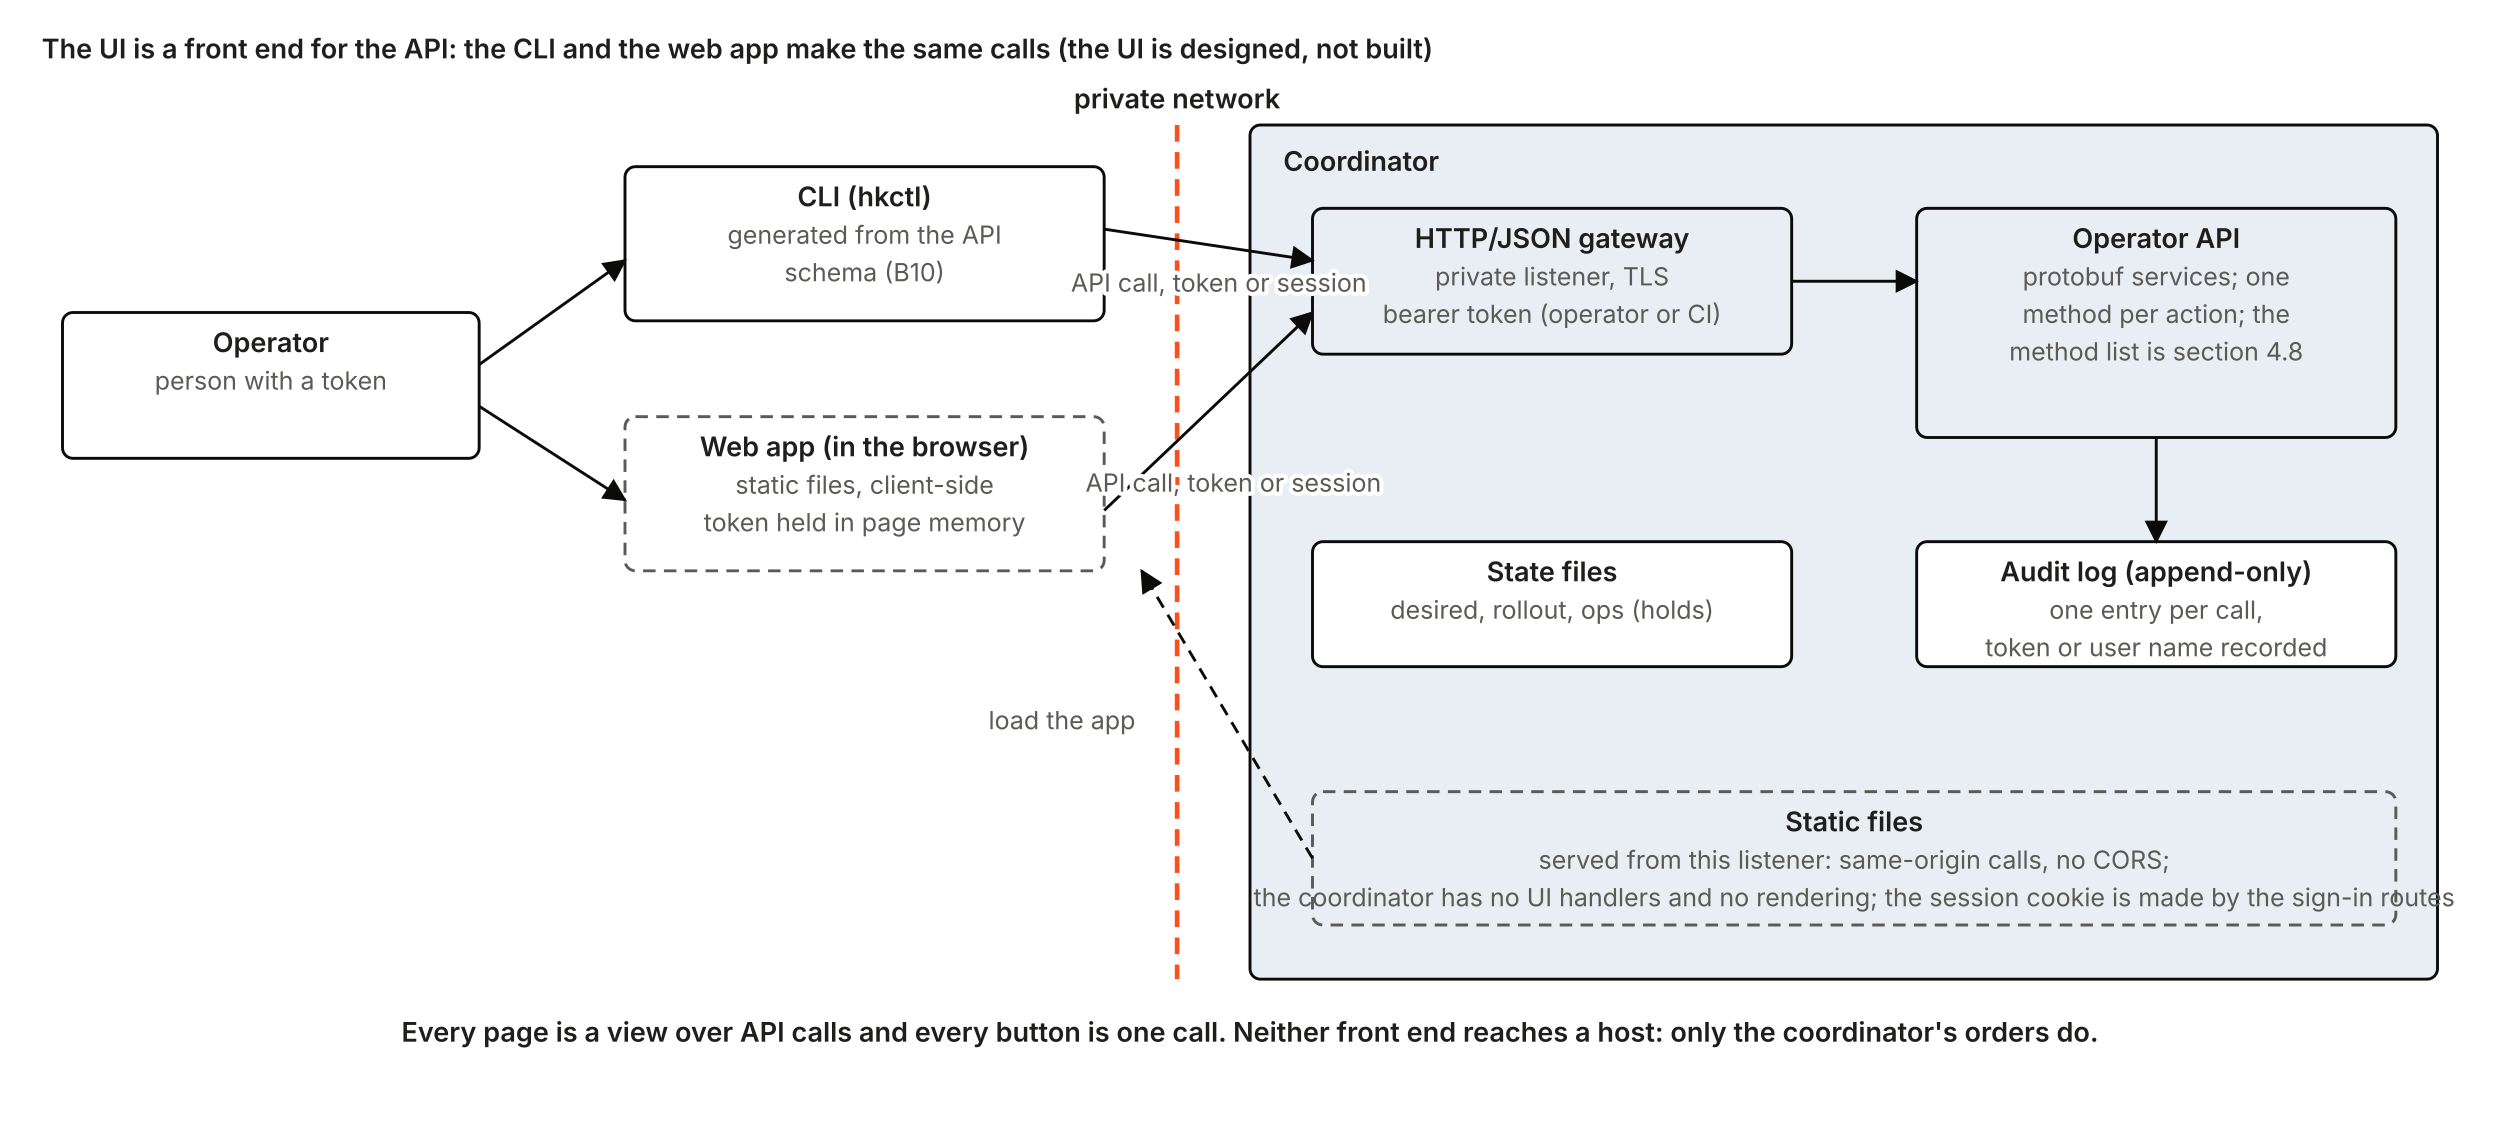
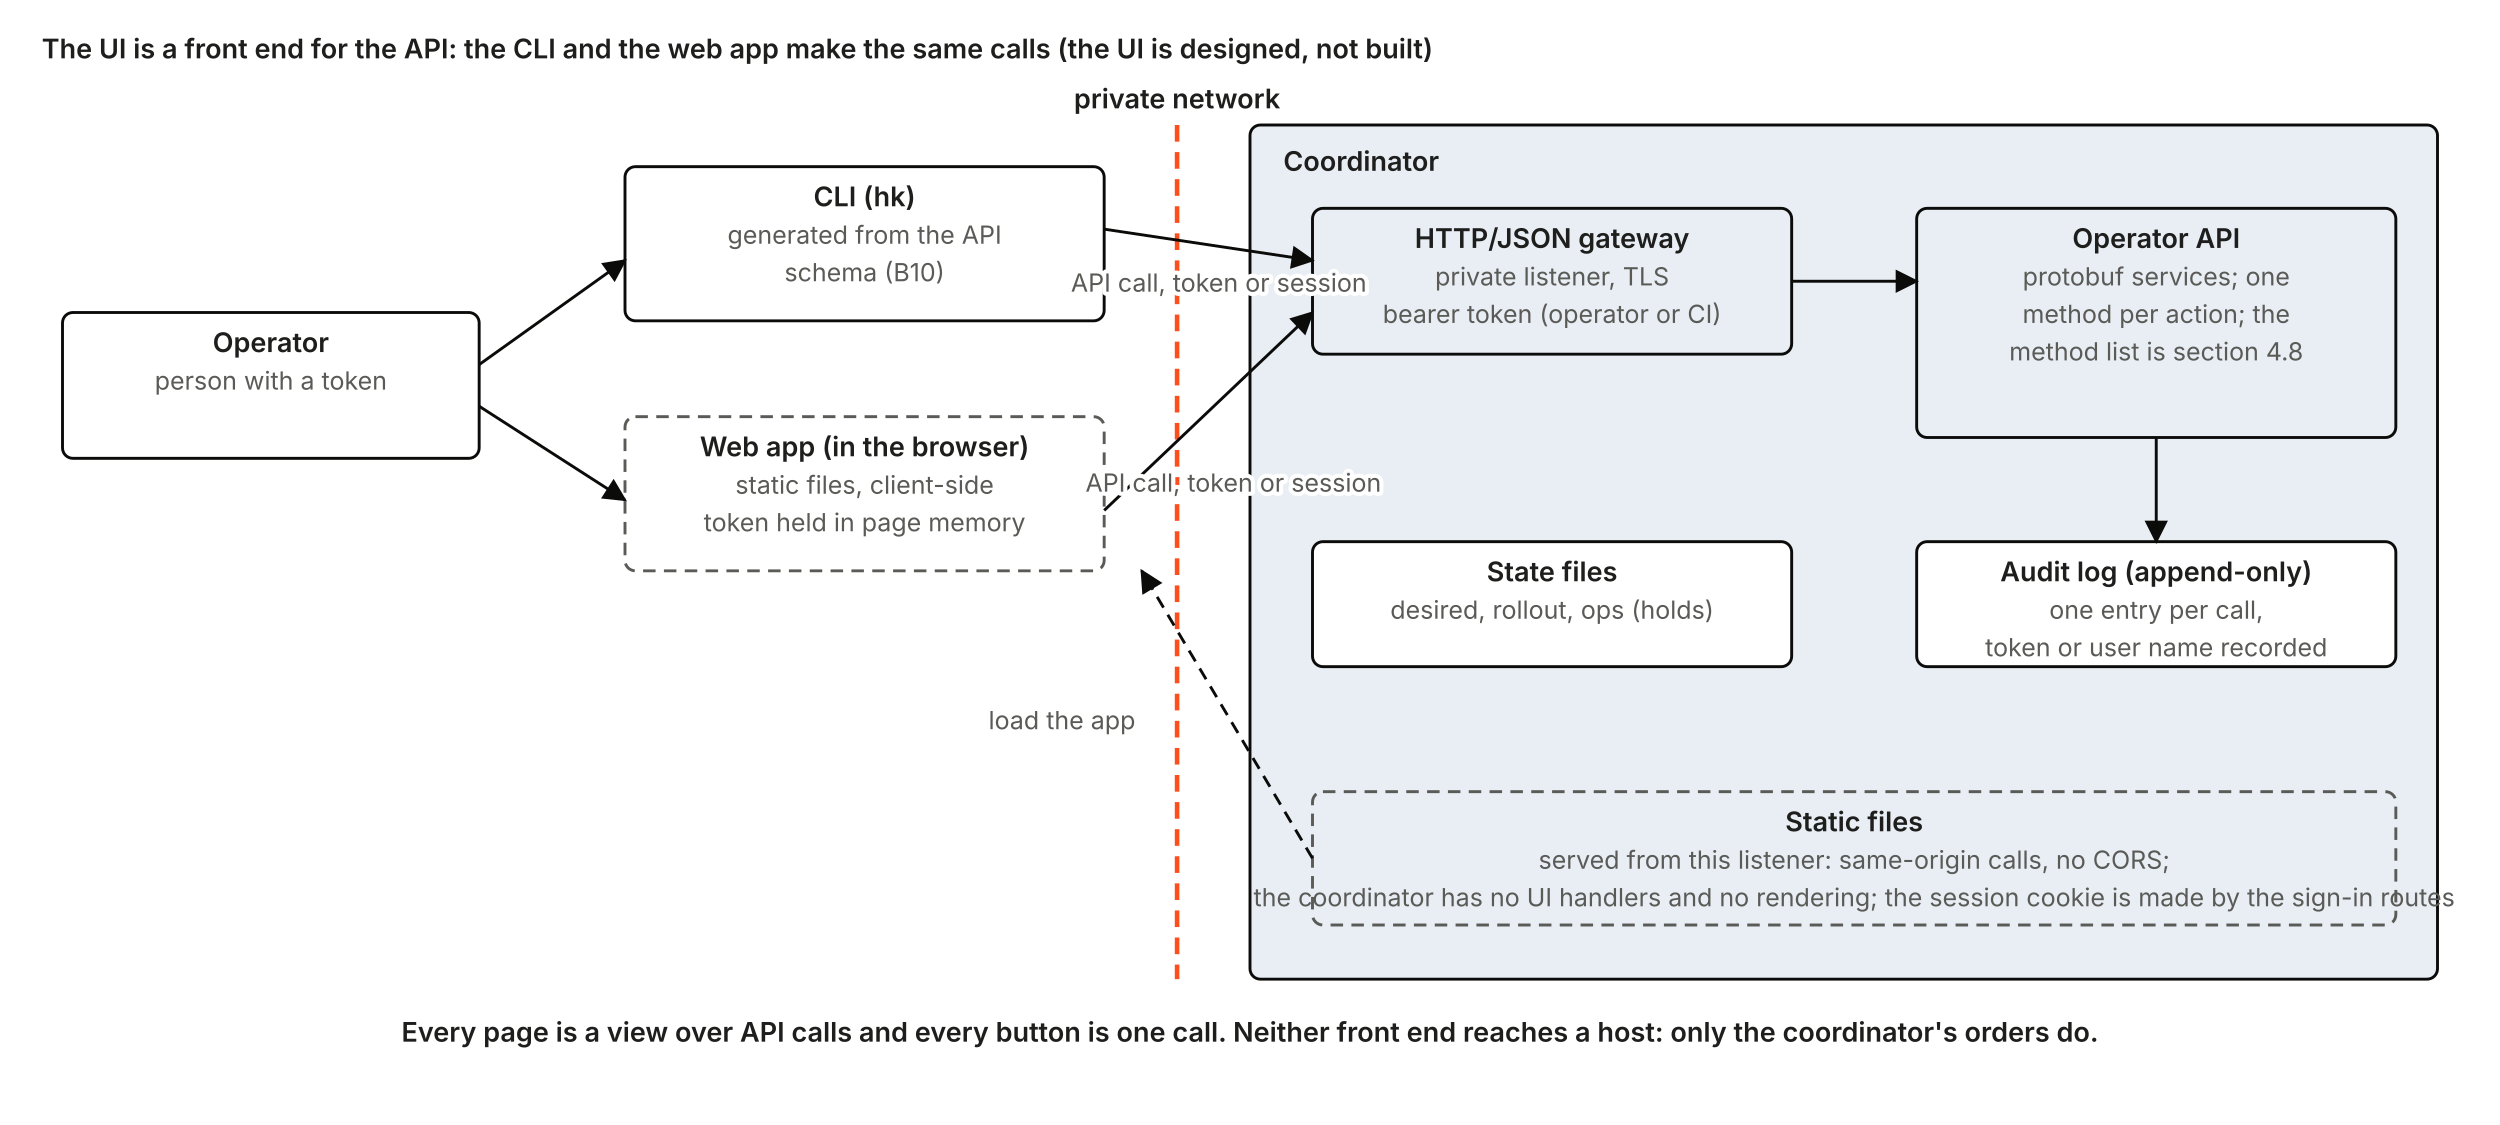
<svg xmlns="http://www.w3.org/2000/svg" viewBox="0 0 1200 540" width="1200" height="540" role="img" aria-label="UI, CLI and API: the generated CLI and the static web app both call the coordinator's HTTP/JSON gateway with the operator token. The coordinator has no UI-specific code.">
  <defs>
    <marker id="ui-api-cli-ak" viewBox="0 0 10 10" refX="9" refY="5" markerWidth="8" markerHeight="8" orient="auto-start-reverse">
      <path d="M0,0 L10,5 L0,10 z" fill="#0B0B0A" />
    </marker>
    <marker id="ui-api-cli-ao" viewBox="0 0 10 10" refX="9" refY="5" markerWidth="8" markerHeight="8" orient="auto-start-reverse">
      <path d="M0,0 L10,5 L0,10 z" fill="#FD4F1D" />
    </marker>
  </defs>
  <style>
.box{fill:#FFFFFF;stroke:#0B0B0A;stroke-width:1.4}
.box-b{fill:#E8EEF4;stroke:#0B0B0A;stroke-width:1.4}
.box-o{fill:#FFFAF5;stroke:#FD4F1D;stroke-width:1.4}
.box-t{fill:none;stroke:#FD4F1D;stroke-width:2}
.box-p{fill:none;stroke:#5A5A57;stroke-width:1.4;stroke-dasharray:6 4}
.dash{stroke-dasharray:6 4}
.tb{stroke:#FD4F1D;fill:none;stroke-width:2.2;stroke-dasharray:8 5}
.ln{stroke:#0B0B0A;fill:none;stroke-width:1.4}
.ln-d{stroke:#0B0B0A;fill:none;stroke-width:1.4;stroke-dasharray:6 4}
.ln-o{stroke:#FD4F1D;fill:none;stroke-width:1.6}
.ln-od{stroke:#FD4F1D;fill:none;stroke-width:1.6;stroke-dasharray:6 4}
.life{stroke:#5A5A57;stroke-width:1;stroke-dasharray:2 4}
text{fill:#1E1E1D;font-family:system-ui,-apple-system,'Segoe UI',sans-serif;font-size:13px}
.b{font-weight:600}
.t-m{fill:#5A5A57;font-size:12px}
.lbl{paint-order:stroke;stroke:#FFFFFF;stroke-width:4px;stroke-linejoin:round}
</style>
  <rect x="0" y="0" width="1200" height="540" fill="#FFFFFF" />
  <text x="20" y="28" class="b" font-size="16" text-anchor="start">The UI is a front end for the API: the CLI and the web app make the same calls (the UI is designed, not built)</text>
  <rect x="30" y="150" width="200" height="70" rx="5" class="box" />
  <text x="130" y="169" class="b" text-anchor="middle">Operator</text>
  <text x="130" y="187" class="t-m" text-anchor="middle">person with a token</text>
  <rect x="300" y="80" width="230" height="74" rx="5" class="box" />
-   <text x="415" y="99" class="b" text-anchor="middle">CLI (hkctl)</text>
+   <text x="415" y="99" class="b" text-anchor="middle">CLI (hk)</text>
  <text x="415" y="117" class="t-m" text-anchor="middle">generated from the API</text>
  <text x="415" y="135" class="t-m" text-anchor="middle">schema (B10)</text>
  <rect x="300" y="200" width="230" height="74" rx="5" class="box-p" />
  <text x="415" y="219" class="b" text-anchor="middle">Web app (in the browser)</text>
  <text x="415" y="237" class="t-m" text-anchor="middle">static files, client-side</text>
  <text x="415" y="255" class="t-m" text-anchor="middle">token held in page memory</text>
  <path d="M230,175 L300,125" class="ln" marker-end="url(#ui-api-cli-ak)" />
  <path d="M230,195 L300,240" class="ln" marker-end="url(#ui-api-cli-ak)" />
  <line x1="565" y1="60" x2="565" y2="470" class="tb" />
  <text x="565" y="52" class="b lbl" text-anchor="middle">private network</text>
  <rect x="600" y="60" width="570" height="410" rx="5" class="box-b" />
  <text x="616" y="82" class="b" text-anchor="start">Coordinator</text>
  <rect x="630" y="100" width="230" height="70" rx="5" class="box-b" />
  <text x="745" y="119" class="b" text-anchor="middle">HTTP/JSON gateway</text>
  <text x="745" y="137" class="t-m" text-anchor="middle">private listener, TLS</text>
  <text x="745" y="155" class="t-m" text-anchor="middle">bearer token (operator or CI)</text>
  <rect x="920" y="100" width="230" height="110" rx="5" class="box-b" />
  <text x="1035" y="119" class="b" text-anchor="middle">Operator API</text>
  <text x="1035" y="137" class="t-m" text-anchor="middle">protobuf services; one</text>
  <text x="1035" y="155" class="t-m" text-anchor="middle">method per action; the</text>
  <text x="1035" y="173" class="t-m" text-anchor="middle">method list is section 4.8</text>
  <path d="M860,135 L920,135" class="ln" marker-end="url(#ui-api-cli-ak)" />
  <rect x="920" y="260" width="230" height="60" rx="5" class="box" />
  <text x="1035" y="279" class="b" text-anchor="middle">Audit log (append-only)</text>
  <text x="1035" y="297" class="t-m" text-anchor="middle">one entry per call,</text>
  <text x="1035" y="315" class="t-m" text-anchor="middle">token or user name recorded</text>
  <path d="M1035,210 L1035,260" class="ln" marker-end="url(#ui-api-cli-ak)" />
  <rect x="630" y="260" width="230" height="60" rx="5" class="box" />
  <text x="745" y="279" class="b" text-anchor="middle">State files</text>
  <text x="745" y="297" class="t-m" text-anchor="middle">desired, rollout, ops (holds)</text>
  <rect x="630" y="380" width="520" height="64" rx="5" class="box-p" />
  <text x="890" y="399" class="b" text-anchor="middle">Static files</text>
  <text x="890" y="417" class="t-m" text-anchor="middle">served from this listener: same-origin calls, no CORS;</text>
  <text x="890" y="435" class="t-m" text-anchor="middle">the coordinator has no UI handlers and no rendering; the session cookie is made by the sign-in routes</text>
  <path d="M530,110 L630,125" class="ln" marker-end="url(#ui-api-cli-ak)" />
  <text x="585" y="140" class="t-m lbl" text-anchor="middle">API call, token or session</text>
  <path d="M530,245 L630,150" class="ln" marker-end="url(#ui-api-cli-ak)" />
  <text x="592" y="236" class="t-m lbl" text-anchor="middle">API call, token or session</text>
  <path d="M630,412 L548,274" class="ln-d" marker-end="url(#ui-api-cli-ak)" />
  <text x="545" y="350" class="t-m lbl" text-anchor="end">load the app</text>
  <text x="600" y="500" class="b" text-anchor="middle">Every page is a view over API calls and every button is one call. Neither front end reaches a host: only the coordinator's orders do.</text>
</svg>
